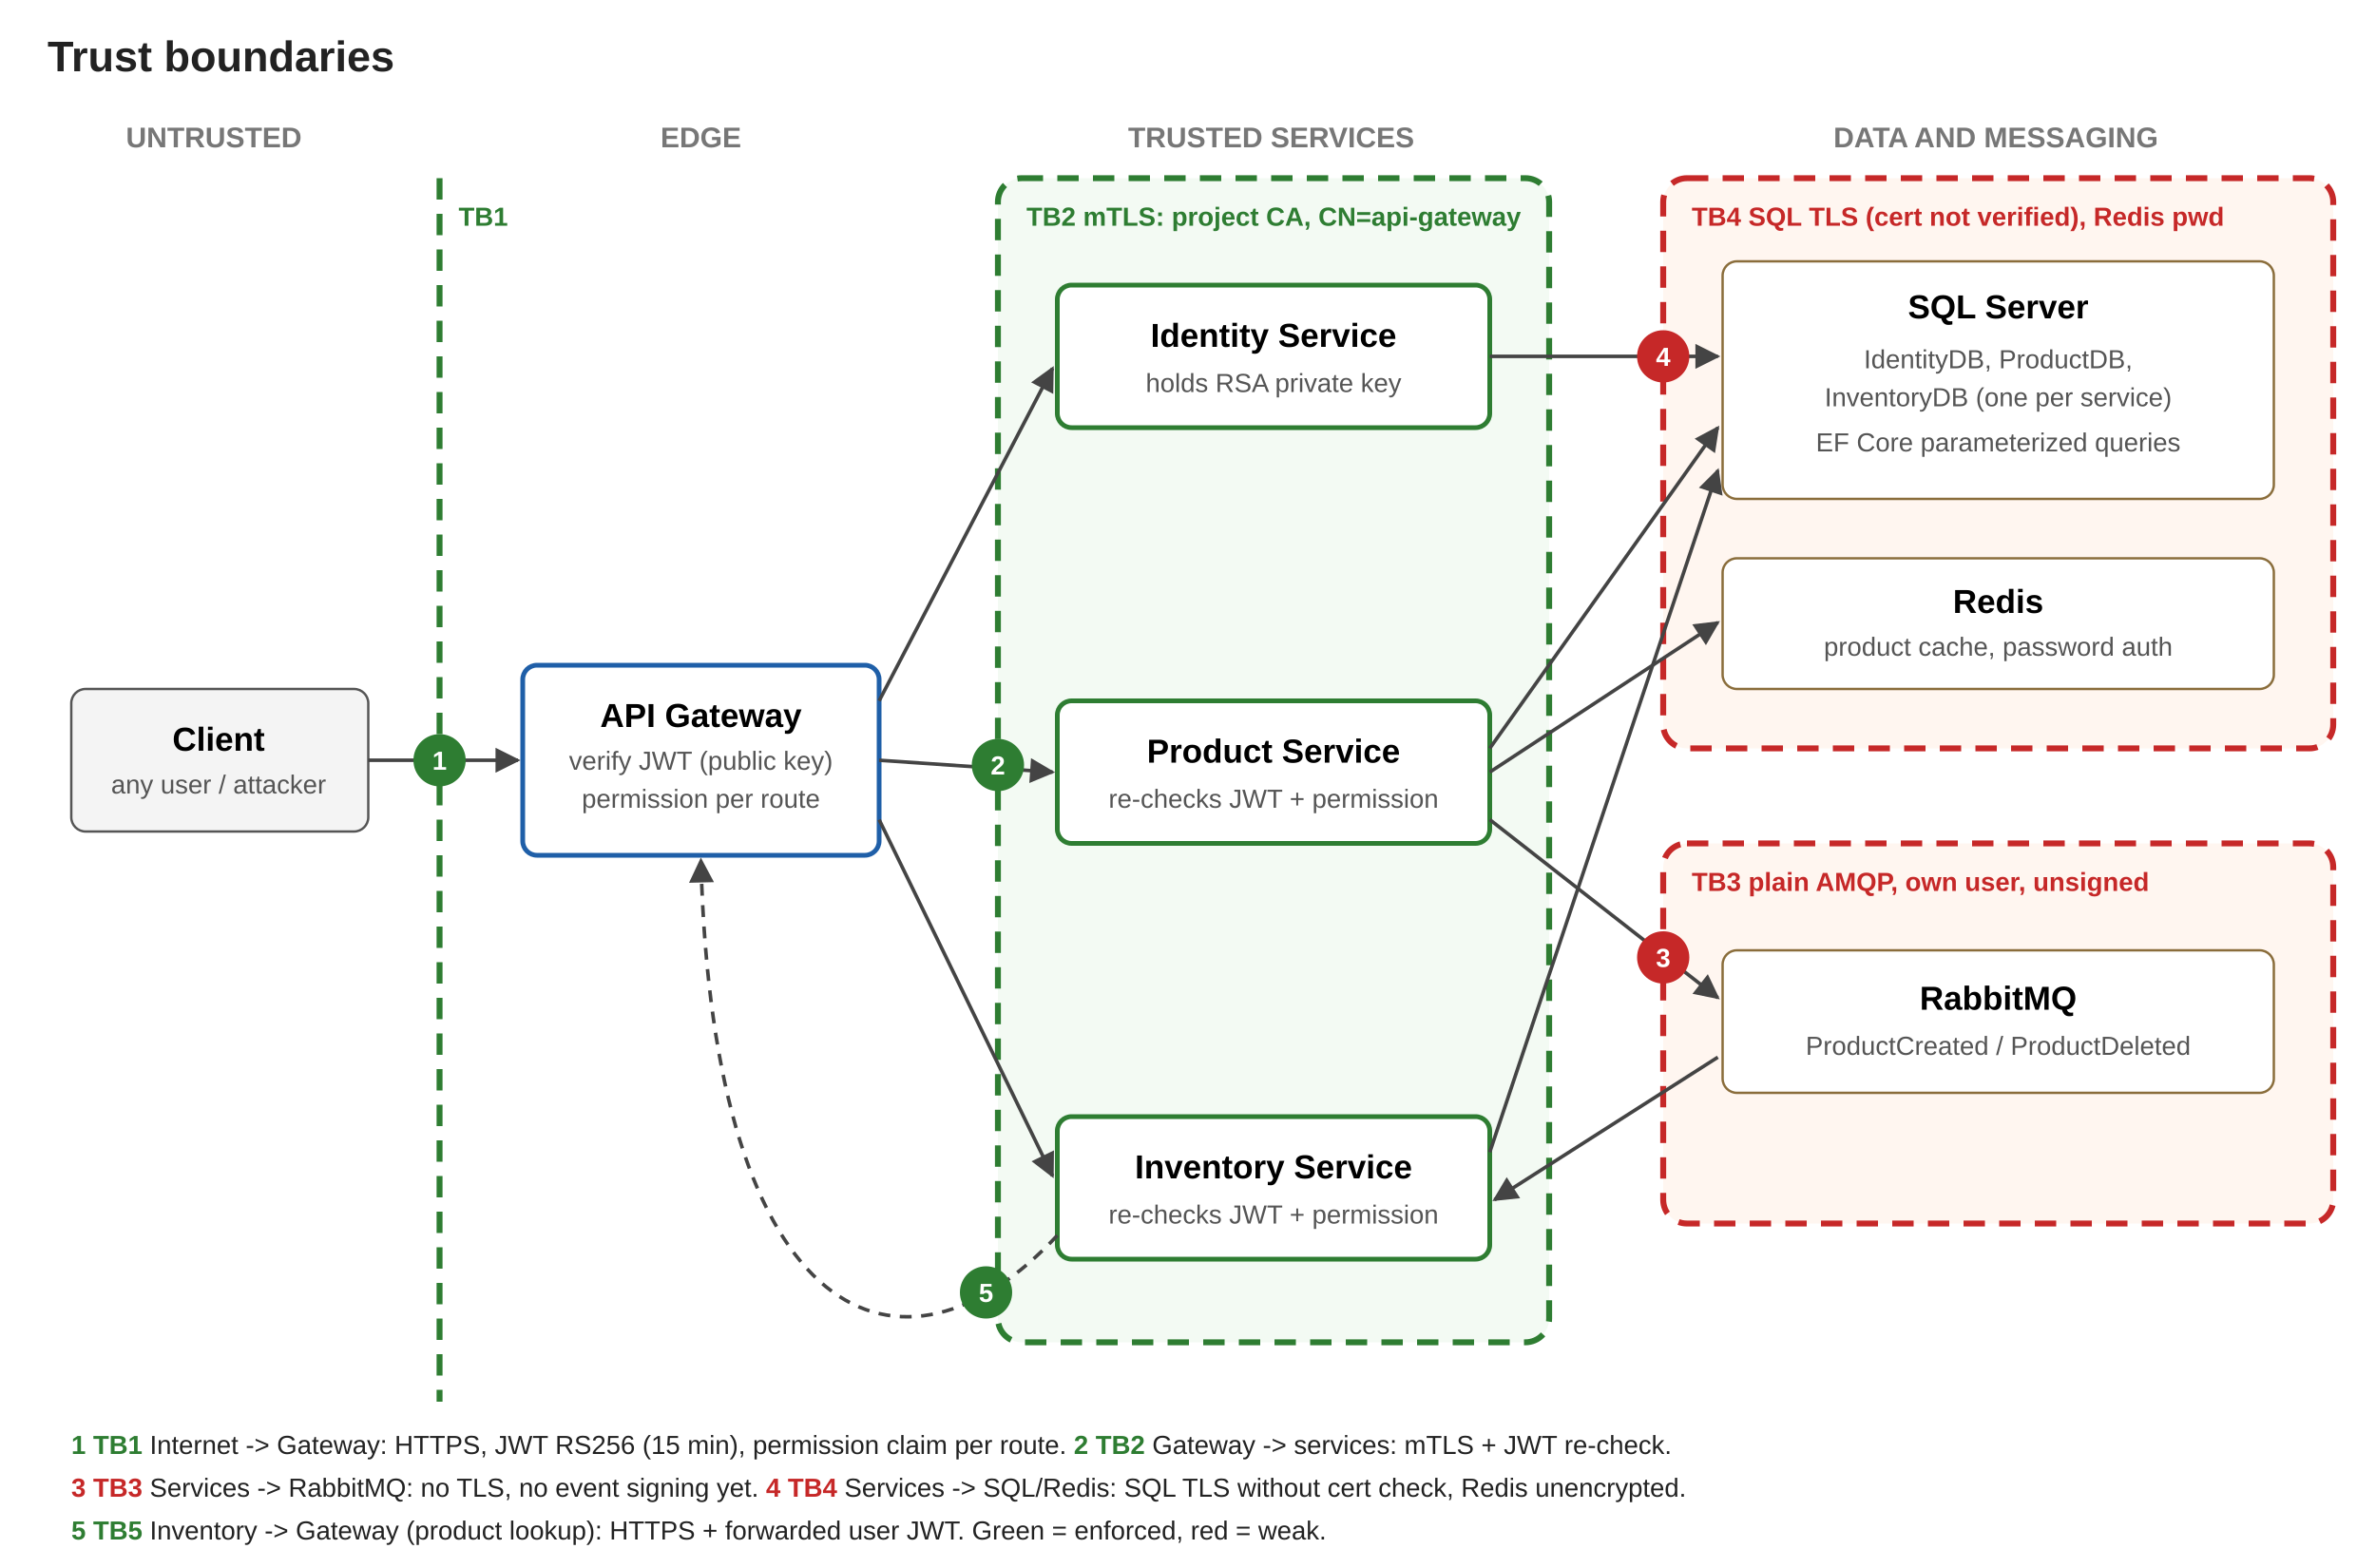
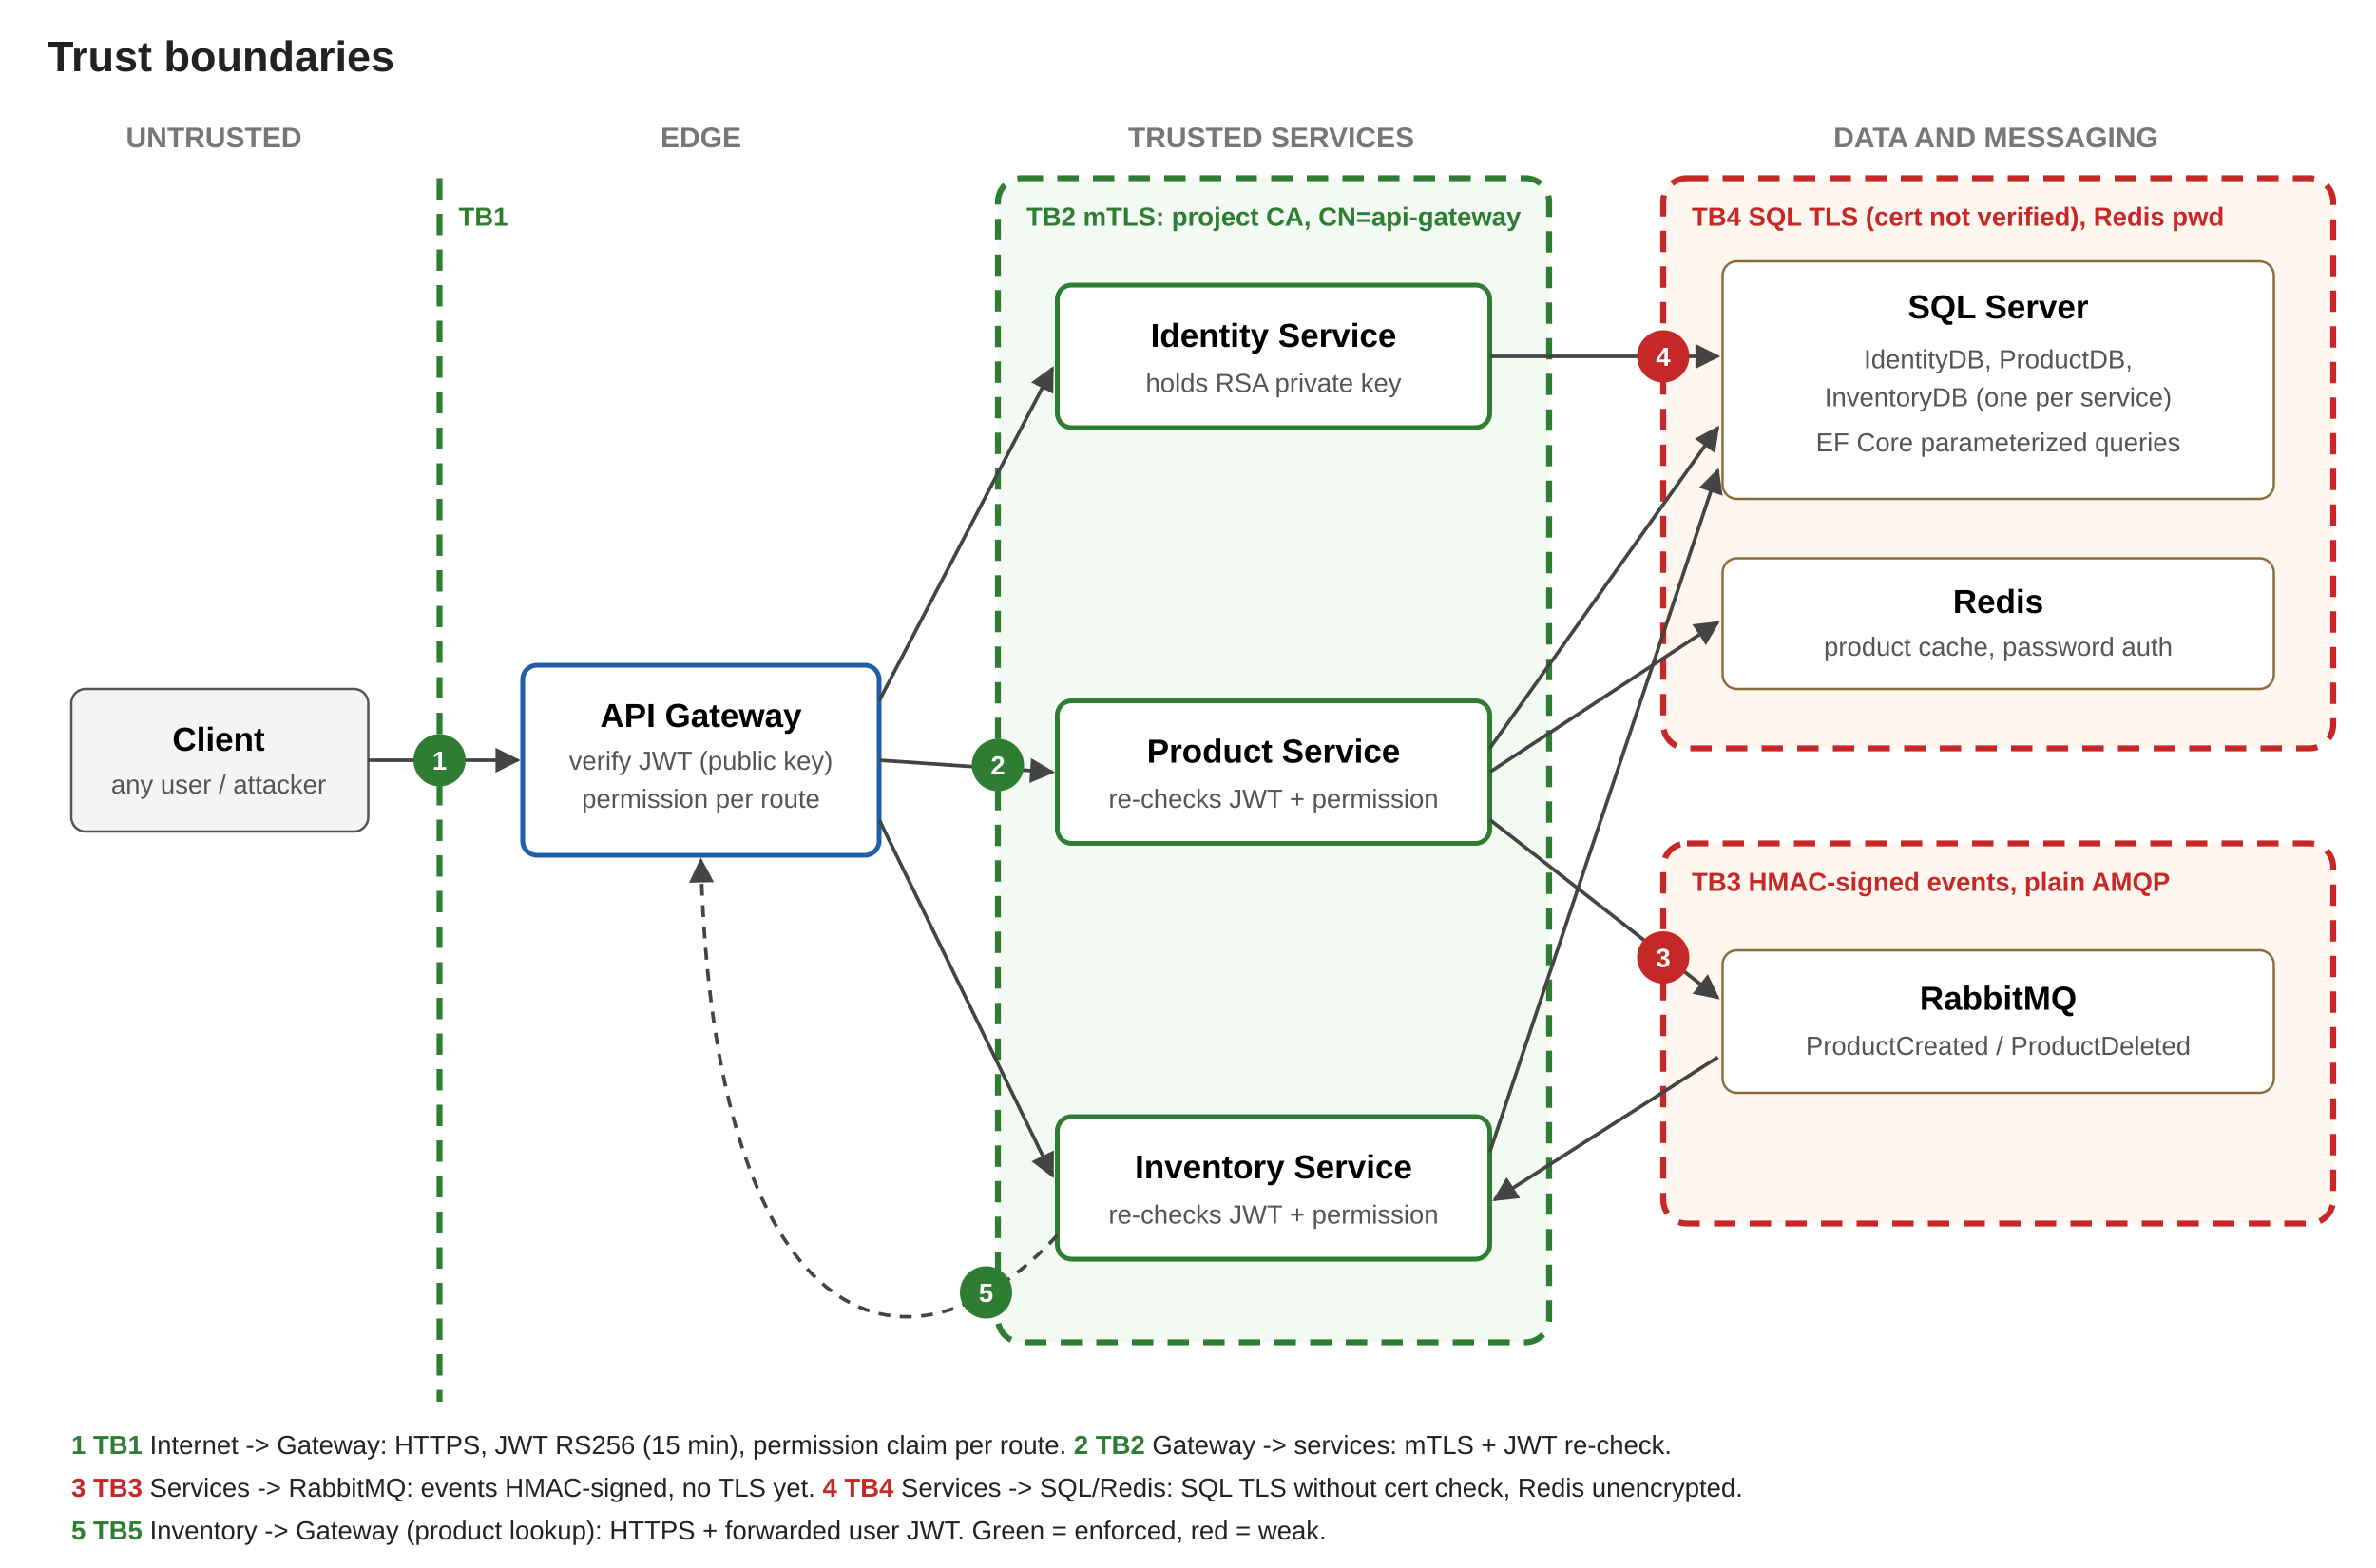
<svg xmlns="http://www.w3.org/2000/svg" viewBox="0 0 1000 660" width="1000" height="660" font-family="Segoe UI, Arial, sans-serif">
  <defs>
    <marker id="a" viewBox="0 0 10 10" refX="9" refY="5" markerWidth="7" markerHeight="7" orient="auto-start-reverse">
      <path d="M0,0 L10,5 L0,10 z" fill="#444" />
    </marker>
  </defs>
  <rect width="1000" height="660" fill="#ffffff" />
  <text x="20" y="30" font-size="18" font-weight="bold" fill="#222">Trust boundaries</text>
  <text x="90" y="62" font-size="12" font-weight="bold" fill="#777" text-anchor="middle">UNTRUSTED</text>
  <text x="295" y="62" font-size="12" font-weight="bold" fill="#777" text-anchor="middle">EDGE</text>
  <text x="535" y="62" font-size="12" font-weight="bold" fill="#777" text-anchor="middle">TRUSTED SERVICES</text>
  <text x="840" y="62" font-size="12" font-weight="bold" fill="#777" text-anchor="middle">DATA AND MESSAGING</text>
  <line x1="185" y1="75" x2="185" y2="590" stroke="#2e7d32" stroke-width="2.5" stroke-dasharray="9,6" />
  <text x="193" y="95" font-size="11" font-weight="bold" fill="#2e7d32">TB1</text>
  <rect x="420" y="75" width="232" height="490" rx="10" fill="#f3faf3" stroke="#2e7d32" stroke-width="2.5" stroke-dasharray="9,6" />
  <text x="432" y="95" font-size="11" font-weight="bold" fill="#2e7d32">TB2  mTLS: project CA, CN=api-gateway</text>
  <rect x="700" y="75" width="282" height="240" rx="10" fill="#fff6f0" stroke="#c62828" stroke-width="2.5" stroke-dasharray="9,6" />
  <text x="712" y="95" font-size="11" font-weight="bold" fill="#c62828">TB4  SQL TLS (cert not verified), Redis pwd</text>
  <rect x="700" y="355" width="282" height="160" rx="10" fill="#fff6f0" stroke="#c62828" stroke-width="2.5" stroke-dasharray="9,6" />
-   <text x="712" y="375" font-size="11" font-weight="bold" fill="#c62828">TB3  plain AMQP, own user, unsigned</text>
+   <text x="712" y="375" font-size="11" font-weight="bold" fill="#c62828">TB3  HMAC-signed events, plain AMQP</text>
  <rect x="30" y="290" width="125" height="60" rx="6" fill="#f4f4f4" stroke="#555" />
  <text x="92" y="316" font-size="14" font-weight="bold" text-anchor="middle">Client</text>
  <text x="92" y="334" font-size="11" fill="#555" text-anchor="middle">any user / attacker</text>
  <rect x="220" y="280" width="150" height="80" rx="6" fill="#fff" stroke="#1f5fa8" stroke-width="2" />
  <text x="295" y="306" font-size="14" font-weight="bold" text-anchor="middle">API Gateway</text>
  <text x="295" y="324" font-size="11" fill="#555" text-anchor="middle">verify JWT (public key)</text>
  <text x="295" y="340" font-size="11" fill="#555" text-anchor="middle">permission per route</text>
  <rect x="445" y="120" width="182" height="60" rx="6" fill="#fff" stroke="#2e7d32" stroke-width="2" />
  <text x="536" y="146" font-size="14" font-weight="bold" text-anchor="middle">Identity Service</text>
  <text x="536" y="165" font-size="11" fill="#555" text-anchor="middle">holds RSA private key</text>
  <rect x="445" y="295" width="182" height="60" rx="6" fill="#fff" stroke="#2e7d32" stroke-width="2" />
  <text x="536" y="321" font-size="14" font-weight="bold" text-anchor="middle">Product Service</text>
  <text x="536" y="340" font-size="11" fill="#555" text-anchor="middle">re-checks JWT + permission</text>
  <rect x="445" y="470" width="182" height="60" rx="6" fill="#fff" stroke="#2e7d32" stroke-width="2" />
  <text x="536" y="496" font-size="14" font-weight="bold" text-anchor="middle">Inventory Service</text>
  <text x="536" y="515" font-size="11" fill="#555" text-anchor="middle">re-checks JWT + permission</text>
  <rect x="725" y="110" width="232" height="100" rx="6" fill="#fff" stroke="#8a6d3b" />
  <text x="841" y="134" font-size="14" font-weight="bold" text-anchor="middle">SQL Server</text>
  <text x="841" y="155" font-size="11" fill="#555" text-anchor="middle">IdentityDB, ProductDB,</text>
  <text x="841" y="171" font-size="11" fill="#555" text-anchor="middle">InventoryDB (one per service)</text>
  <text x="841" y="190" font-size="11" fill="#555" text-anchor="middle">EF Core parameterized queries</text>
  <rect x="725" y="235" width="232" height="55" rx="6" fill="#fff" stroke="#8a6d3b" />
  <text x="841" y="258" font-size="14" font-weight="bold" text-anchor="middle">Redis</text>
  <text x="841" y="276" font-size="11" fill="#555" text-anchor="middle">product cache, password auth</text>
  <rect x="725" y="400" width="232" height="60" rx="6" fill="#fff" stroke="#8a6d3b" />
  <text x="841" y="425" font-size="14" font-weight="bold" text-anchor="middle">RabbitMQ</text>
  <text x="841" y="444" font-size="11" fill="#555" text-anchor="middle">ProductCreated / ProductDeleted</text>
  <g stroke="#444" stroke-width="1.5" fill="none">
    <line x1="155" y1="320" x2="218" y2="320" marker-end="url(#a)" />
    <line x1="370" y1="295" x2="443" y2="155" marker-end="url(#a)" />
    <line x1="370" y1="320" x2="443" y2="325" marker-end="url(#a)" />
    <line x1="370" y1="345" x2="443" y2="495" marker-end="url(#a)" />
    <line x1="627" y1="150" x2="723" y2="150" marker-end="url(#a)" />
    <line x1="627" y1="315" x2="723" y2="180" marker-end="url(#a)" />
    <line x1="627" y1="485" x2="723" y2="198" marker-end="url(#a)" />
    <line x1="627" y1="325" x2="723" y2="262" marker-end="url(#a)" />
    <line x1="627" y1="345" x2="723" y2="420" marker-end="url(#a)" />
    <line x1="723" y1="445" x2="629" y2="505" marker-end="url(#a)" />
    <path d="M445,520 C380,590 300,560 295,362" stroke-dasharray="5,4" marker-end="url(#a)" />
  </g>
  <g font-size="11" font-weight="bold" text-anchor="middle">
    <circle cx="185" cy="320" r="11" fill="#2e7d32" />
    <text x="185" y="324" fill="#fff">1</text>
    <circle cx="420" cy="322" r="11" fill="#2e7d32" />
    <text x="420" y="326" fill="#fff">2</text>
    <circle cx="700" cy="150" r="11" fill="#c62828" />
    <text x="700" y="154" fill="#fff">4</text>
    <circle cx="700" cy="403" r="11" fill="#c62828" />
    <text x="700" y="407" fill="#fff">3</text>
    <circle cx="415" cy="544" r="11" fill="#2e7d32" />
    <text x="415" y="548" fill="#fff">5</text>
  </g>
  <g font-size="11" fill="#222">
    <text x="30" y="612">
      <tspan font-weight="bold" fill="#2e7d32">1 TB1</tspan> Internet -&gt; Gateway: HTTPS, JWT RS256 (15 min), permission claim per route.   <tspan font-weight="bold" fill="#2e7d32">2 TB2</tspan> Gateway -&gt; services: mTLS + JWT re-check.</text>
    <text x="30" y="630">
-       <tspan font-weight="bold" fill="#c62828">3 TB3</tspan> Services -&gt; RabbitMQ: no TLS, no event signing yet.   <tspan font-weight="bold" fill="#c62828">4 TB4</tspan> Services -&gt; SQL/Redis: SQL TLS without cert check, Redis unencrypted.</text>
+       <tspan font-weight="bold" fill="#c62828">3 TB3</tspan> Services -&gt; RabbitMQ: events HMAC-signed, no TLS yet.  <tspan font-weight="bold" fill="#c62828">4 TB4</tspan> Services -&gt; SQL/Redis: SQL TLS without cert check, Redis unencrypted.</text>
    <text x="30" y="648">
      <tspan font-weight="bold" fill="#2e7d32">5 TB5</tspan> Inventory -&gt; Gateway (product lookup): HTTPS + forwarded user JWT.   Green = enforced, red = weak.</text>
  </g>
</svg>
